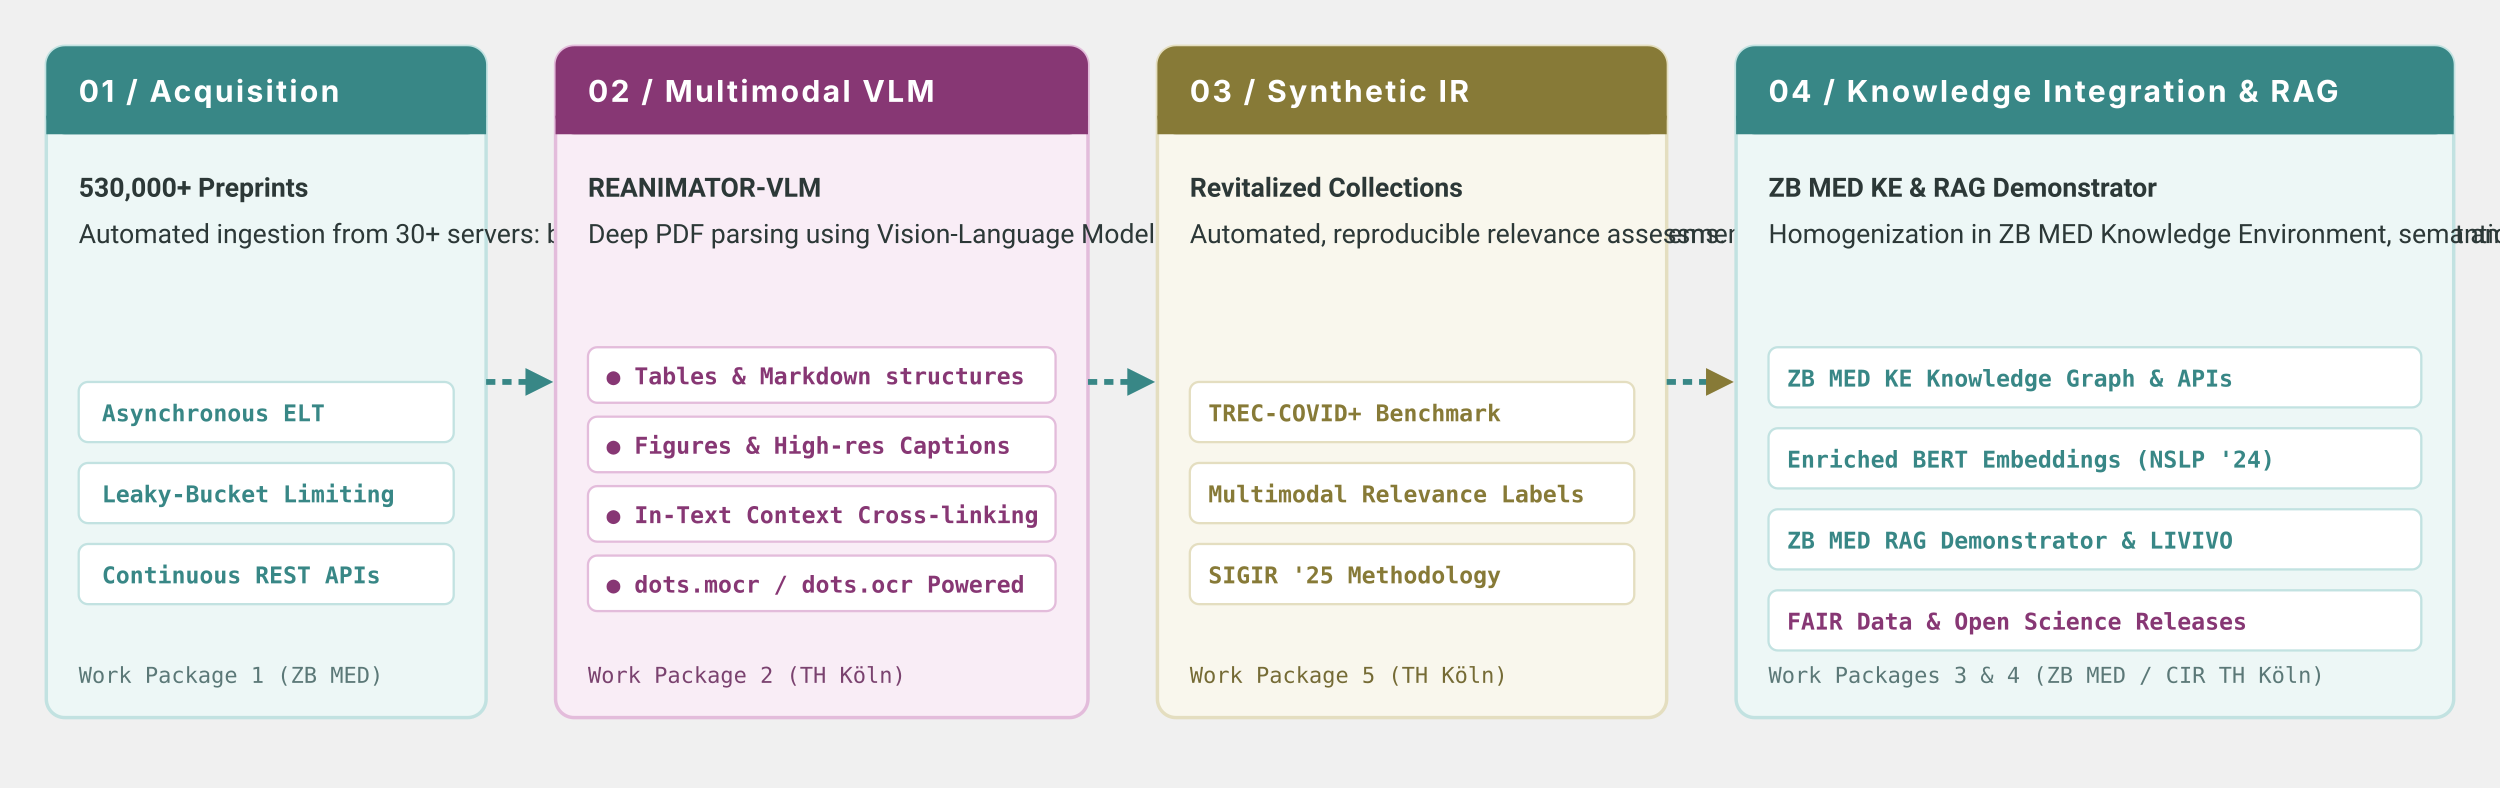
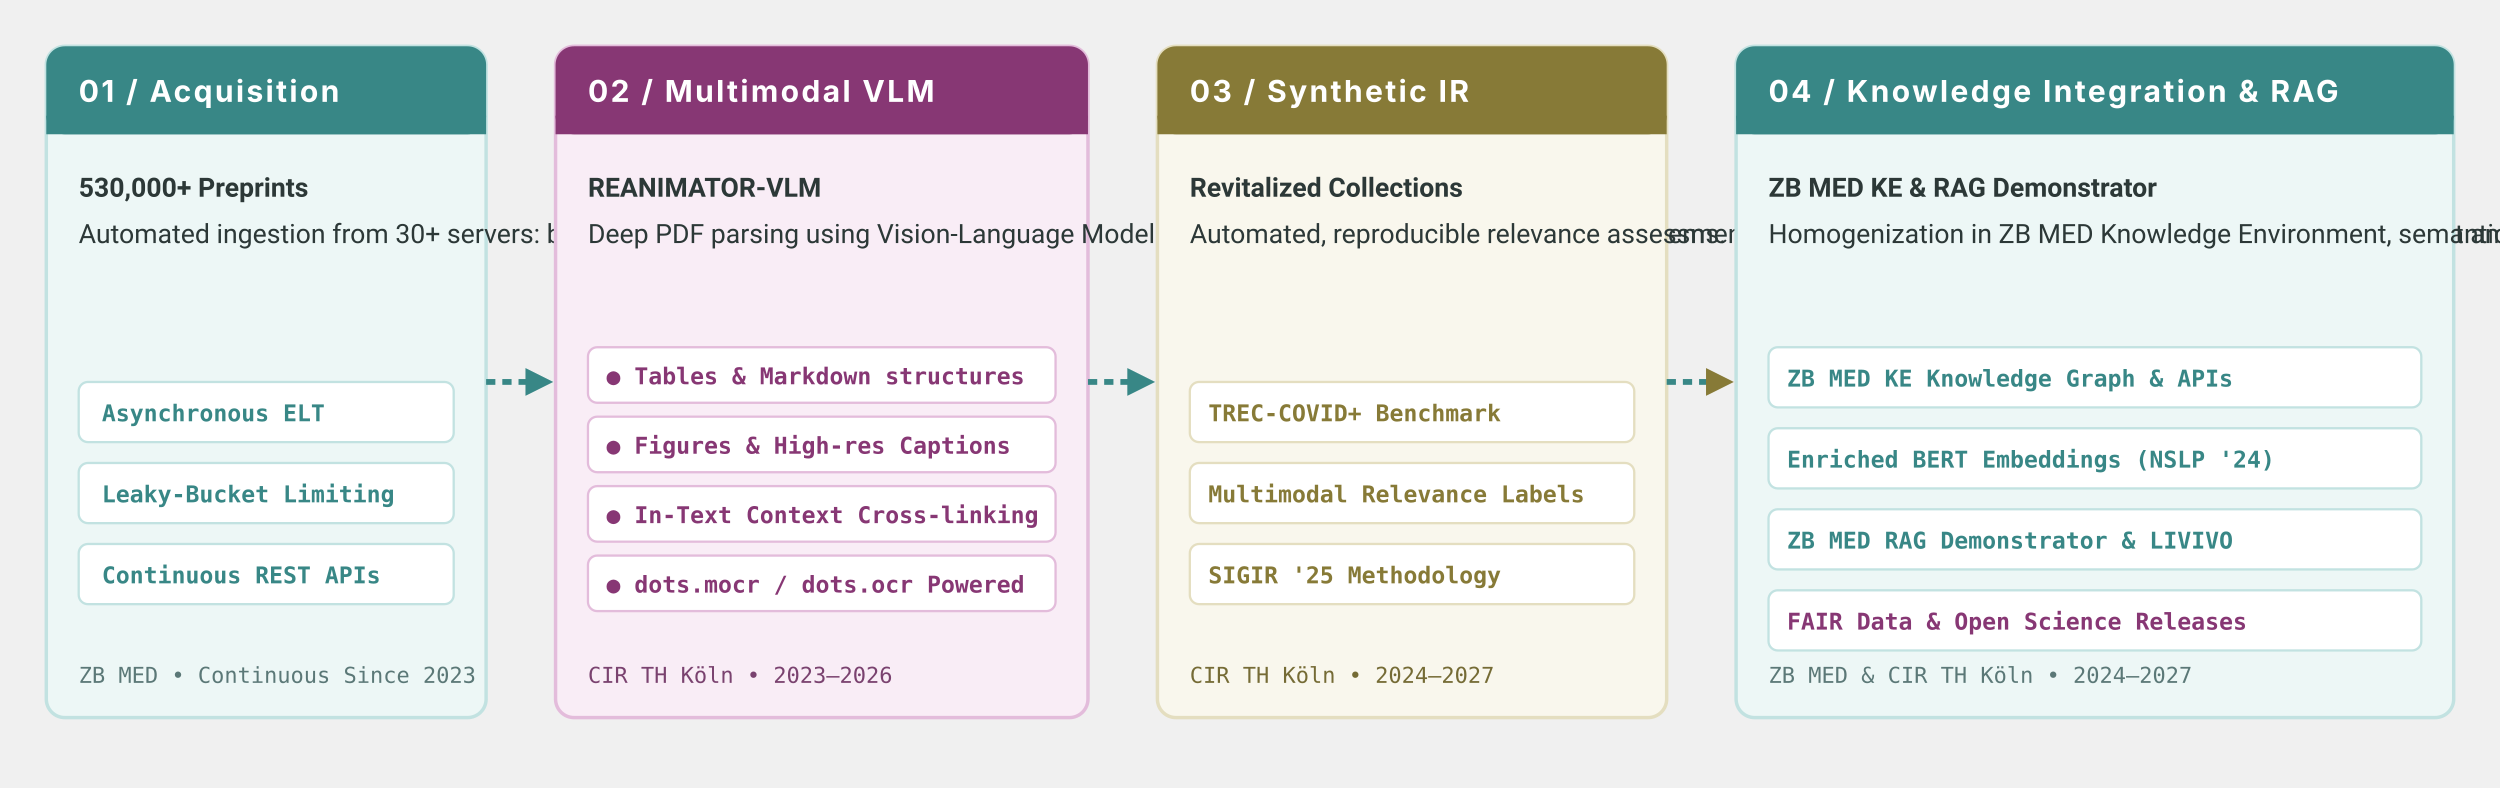
- <svg xmlns="http://www.w3.org/2000/svg" viewBox="0 0 1080 340" fill="none" role="img" aria-label="PIXLS System Architecture Diagram">
+ <svg xmlns="http://www.w3.org/2000/svg" viewBox="0 0 1080 340" fill="none" role="img" aria-label="PIXLS Modular Research Architecture Diagram">
  <defs>
    <style>
      .mono-title { font-family: 'Space Grotesk', -apple-system, sans-serif; font-weight: 700; font-size: 13px; letter-spacing: 1px; fill: #ffffff; text-transform: uppercase; }
      .step-badge { font-family: 'JetBrains Mono', monospace; font-size: 10px; font-weight: 700; fill: #ffffff; }
      .box-desc { font-family: -apple-system, BlinkMacSystemFont, 'Segoe UI', Roboto, sans-serif; font-size: 11.5px; fill: #2c3837; line-height: 1.4; }
      .tech-pill { font-family: 'JetBrains Mono', monospace; font-size: 10px; font-weight: 600; }
      .flow-arrow { stroke: #388786; stroke-width: 2.5; stroke-dasharray: 4 3; }
    </style>
    <marker id="arrow" viewBox="0 0 10 10" refX="6" refY="5" markerWidth="6" markerHeight="6" orient="auto-start-reverse">
      <path d="M 0 1 L 8 5 L 0 9 z" fill="#388786" />
    </marker>
    <marker id="arrow-gold" viewBox="0 0 10 10" refX="6" refY="5" markerWidth="6" markerHeight="6" orient="auto-start-reverse">
      <path d="M 0 1 L 8 5 L 0 9 z" fill="#877A37" />
    </marker>
  </defs>
  <g transform="translate(20, 20)">
    <rect x="0" y="0" width="190" height="290" rx="8" fill="#edf7f6" stroke="#c2e2e1" stroke-width="1.5" />
    <rect x="0" y="0" width="190" height="38" rx="8" fill="#388786" />
    <rect x="0" y="30" width="190" height="8" fill="#388786" />
    <text x="14" y="24" class="mono-title">01 / Acquisition</text>
    <text x="14" y="65" class="box-desc" font-weight="700" fill="#1b4544">530,000+ Preprints</text>
    <text x="14" y="85" class="box-desc">Automated ingestion from 30+ servers: bioRxiv, medRxiv, OSF, PsyArXiv, etc.</text>
    <rect x="14" y="145" width="162" height="26" rx="4" fill="#ffffff" stroke="#c2e2e1" />
    <text x="24" y="162" class="tech-pill" fill="#388786">Asynchronous ELT</text>
    <rect x="14" y="180" width="162" height="26" rx="4" fill="#ffffff" stroke="#c2e2e1" />
    <text x="24" y="197" class="tech-pill" fill="#388786">Leaky-Bucket Limiting</text>
    <rect x="14" y="215" width="162" height="26" rx="4" fill="#ffffff" stroke="#c2e2e1" />
    <text x="24" y="232" class="tech-pill" fill="#388786">Continuous REST APIs</text>
-     <text x="14" y="275" font-family="'JetBrains Mono', monospace" font-size="9.5px" fill="#5b7877">Work Package 1 (ZB MED)</text>
+     <text x="14" y="275" font-family="'JetBrains Mono', monospace" font-size="9.5px" fill="#5b7877">ZB MED • Continuous Since 2023</text>
  </g>
  <line x1="210" y1="165" x2="236" y2="165" class="flow-arrow" marker-end="url(#arrow)" />
  <g transform="translate(240, 20)">
    <rect x="0" y="0" width="230" height="290" rx="8" fill="#f9edf6" stroke="#e3bcdb" stroke-width="1.5" />
    <rect x="0" y="0" width="230" height="38" rx="8" fill="#873774" />
    <rect x="0" y="30" width="230" height="8" fill="#873774" />
    <text x="14" y="24" class="mono-title">02 / Multimodal VLM</text>
    <text x="14" y="65" class="box-desc" font-weight="700" fill="#611d51">REANIMATOR-VLM</text>
    <text x="14" y="85" class="box-desc">Deep PDF parsing using Vision-Language Models &amp; Docling, bypassing rigid legacy rule systems.</text>
    <rect x="14" y="130" width="202" height="24" rx="4" fill="#ffffff" stroke="#e3bcdb" />
    <text x="22" y="146" class="tech-pill" fill="#873774">● Tables &amp; Markdown structures</text>
    <rect x="14" y="160" width="202" height="24" rx="4" fill="#ffffff" stroke="#e3bcdb" />
    <text x="22" y="176" class="tech-pill" fill="#873774">● Figures &amp; High-res Captions</text>
    <rect x="14" y="190" width="202" height="24" rx="4" fill="#ffffff" stroke="#e3bcdb" />
    <text x="22" y="206" class="tech-pill" fill="#873774">● In-Text Context Cross-linking</text>
    <rect x="14" y="220" width="202" height="24" rx="4" fill="#ffffff" stroke="#e3bcdb" />
    <text x="22" y="236" class="tech-pill" fill="#873774">● dots.mocr / dots.ocr Powered</text>
-     <text x="14" y="275" font-family="'JetBrains Mono', monospace" font-size="9.5px" fill="#7a426f">Work Package 2 (TH Köln)</text>
+     <text x="14" y="275" font-family="'JetBrains Mono', monospace" font-size="9.5px" fill="#7a426f">CIR TH Köln • 2023–2026</text>
  </g>
  <line x1="470" y1="165" x2="496" y2="165" class="flow-arrow" marker-end="url(#arrow)" />
  <g transform="translate(500, 20)">
    <rect x="0" y="0" width="220" height="290" rx="8" fill="#f9f7ed" stroke="#e4dec0" stroke-width="1.5" />
    <rect x="0" y="0" width="220" height="38" rx="8" fill="#877A37" />
    <rect x="0" y="30" width="220" height="8" fill="#877A37" />
    <text x="14" y="24" class="mono-title">03 / Synthetic IR</text>
    <text x="14" y="65" class="box-desc" font-weight="700" fill="#524818">Revitalized Collections</text>
    <text x="14" y="85" class="box-desc">Automated, reproducible relevance assessment using LLMs (UMBRELA framework) validated against expert annotations.</text>
    <rect x="14" y="145" width="192" height="26" rx="4" fill="#ffffff" stroke="#e4dec0" />
    <text x="22" y="162" class="tech-pill" fill="#877A37">TREC-COVID+ Benchmark</text>
    <rect x="14" y="180" width="192" height="26" rx="4" fill="#ffffff" stroke="#e4dec0" />
    <text x="22" y="197" class="tech-pill" fill="#877A37">Multimodal Relevance Labels</text>
    <rect x="14" y="215" width="192" height="26" rx="4" fill="#ffffff" stroke="#e4dec0" />
    <text x="22" y="232" class="tech-pill" fill="#877A37">SIGIR '25 Methodology</text>
-     <text x="14" y="275" font-family="'JetBrains Mono', monospace" font-size="9.5px" fill="#756b35">Work Package 5 (TH Köln)</text>
+     <text x="14" y="275" font-family="'JetBrains Mono', monospace" font-size="9.5px" fill="#756b35">CIR TH Köln • 2024–2027</text>
  </g>
  <line x1="720" y1="165" x2="746" y2="165" class="flow-arrow" marker-end="url(#arrow-gold)" />
  <g transform="translate(750, 20)">
    <rect x="0" y="0" width="310" height="290" rx="8" fill="#edf7f6" stroke="#c2e2e1" stroke-width="1.5" />
    <rect x="0" y="0" width="310" height="38" rx="8" fill="#388786" />
    <rect x="0" y="30" width="310" height="8" fill="#388786" />
    <text x="14" y="24" class="mono-title">04 / Knowledge Integration &amp; RAG</text>
    <text x="14" y="65" class="box-desc" font-weight="700" fill="#1b4544">ZB MED KE &amp; RAG Demonstrator</text>
    <text x="14" y="85" class="box-desc">Homogenization in ZB MED Knowledge Environment, semantically enriched embeddings, and a usable RAG demonstrator for preprints &amp; LIVIVO.</text>
    <rect x="14" y="130" width="282" height="26" rx="4" fill="#ffffff" stroke="#c2e2e1" />
    <text x="22" y="147" class="tech-pill" fill="#388786">ZB MED KE Knowledge Graph &amp; APIs</text>
    <rect x="14" y="165" width="282" height="26" rx="4" fill="#ffffff" stroke="#c2e2e1" />
    <text x="22" y="182" class="tech-pill" fill="#388786">Enriched BERT Embeddings (NSLP '24)</text>
    <rect x="14" y="200" width="282" height="26" rx="4" fill="#ffffff" stroke="#c2e2e1" />
    <text x="22" y="217" class="tech-pill" fill="#388786">ZB MED RAG Demonstrator &amp; LIVIVO</text>
    <rect x="14" y="235" width="282" height="26" rx="4" fill="#ffffff" stroke="#c2e2e1" />
    <text x="22" y="252" class="tech-pill" fill="#873774">FAIR Data &amp; Open Science Releases</text>
-     <text x="14" y="275" font-family="'JetBrains Mono', monospace" font-size="9.5px" fill="#5b7877">Work Packages 3 &amp; 4 (ZB MED / CIR TH Köln)</text>
+     <text x="14" y="275" font-family="'JetBrains Mono', monospace" font-size="9.5px" fill="#5b7877">ZB MED &amp; CIR TH Köln • 2024–2027</text>
  </g>
</svg>
